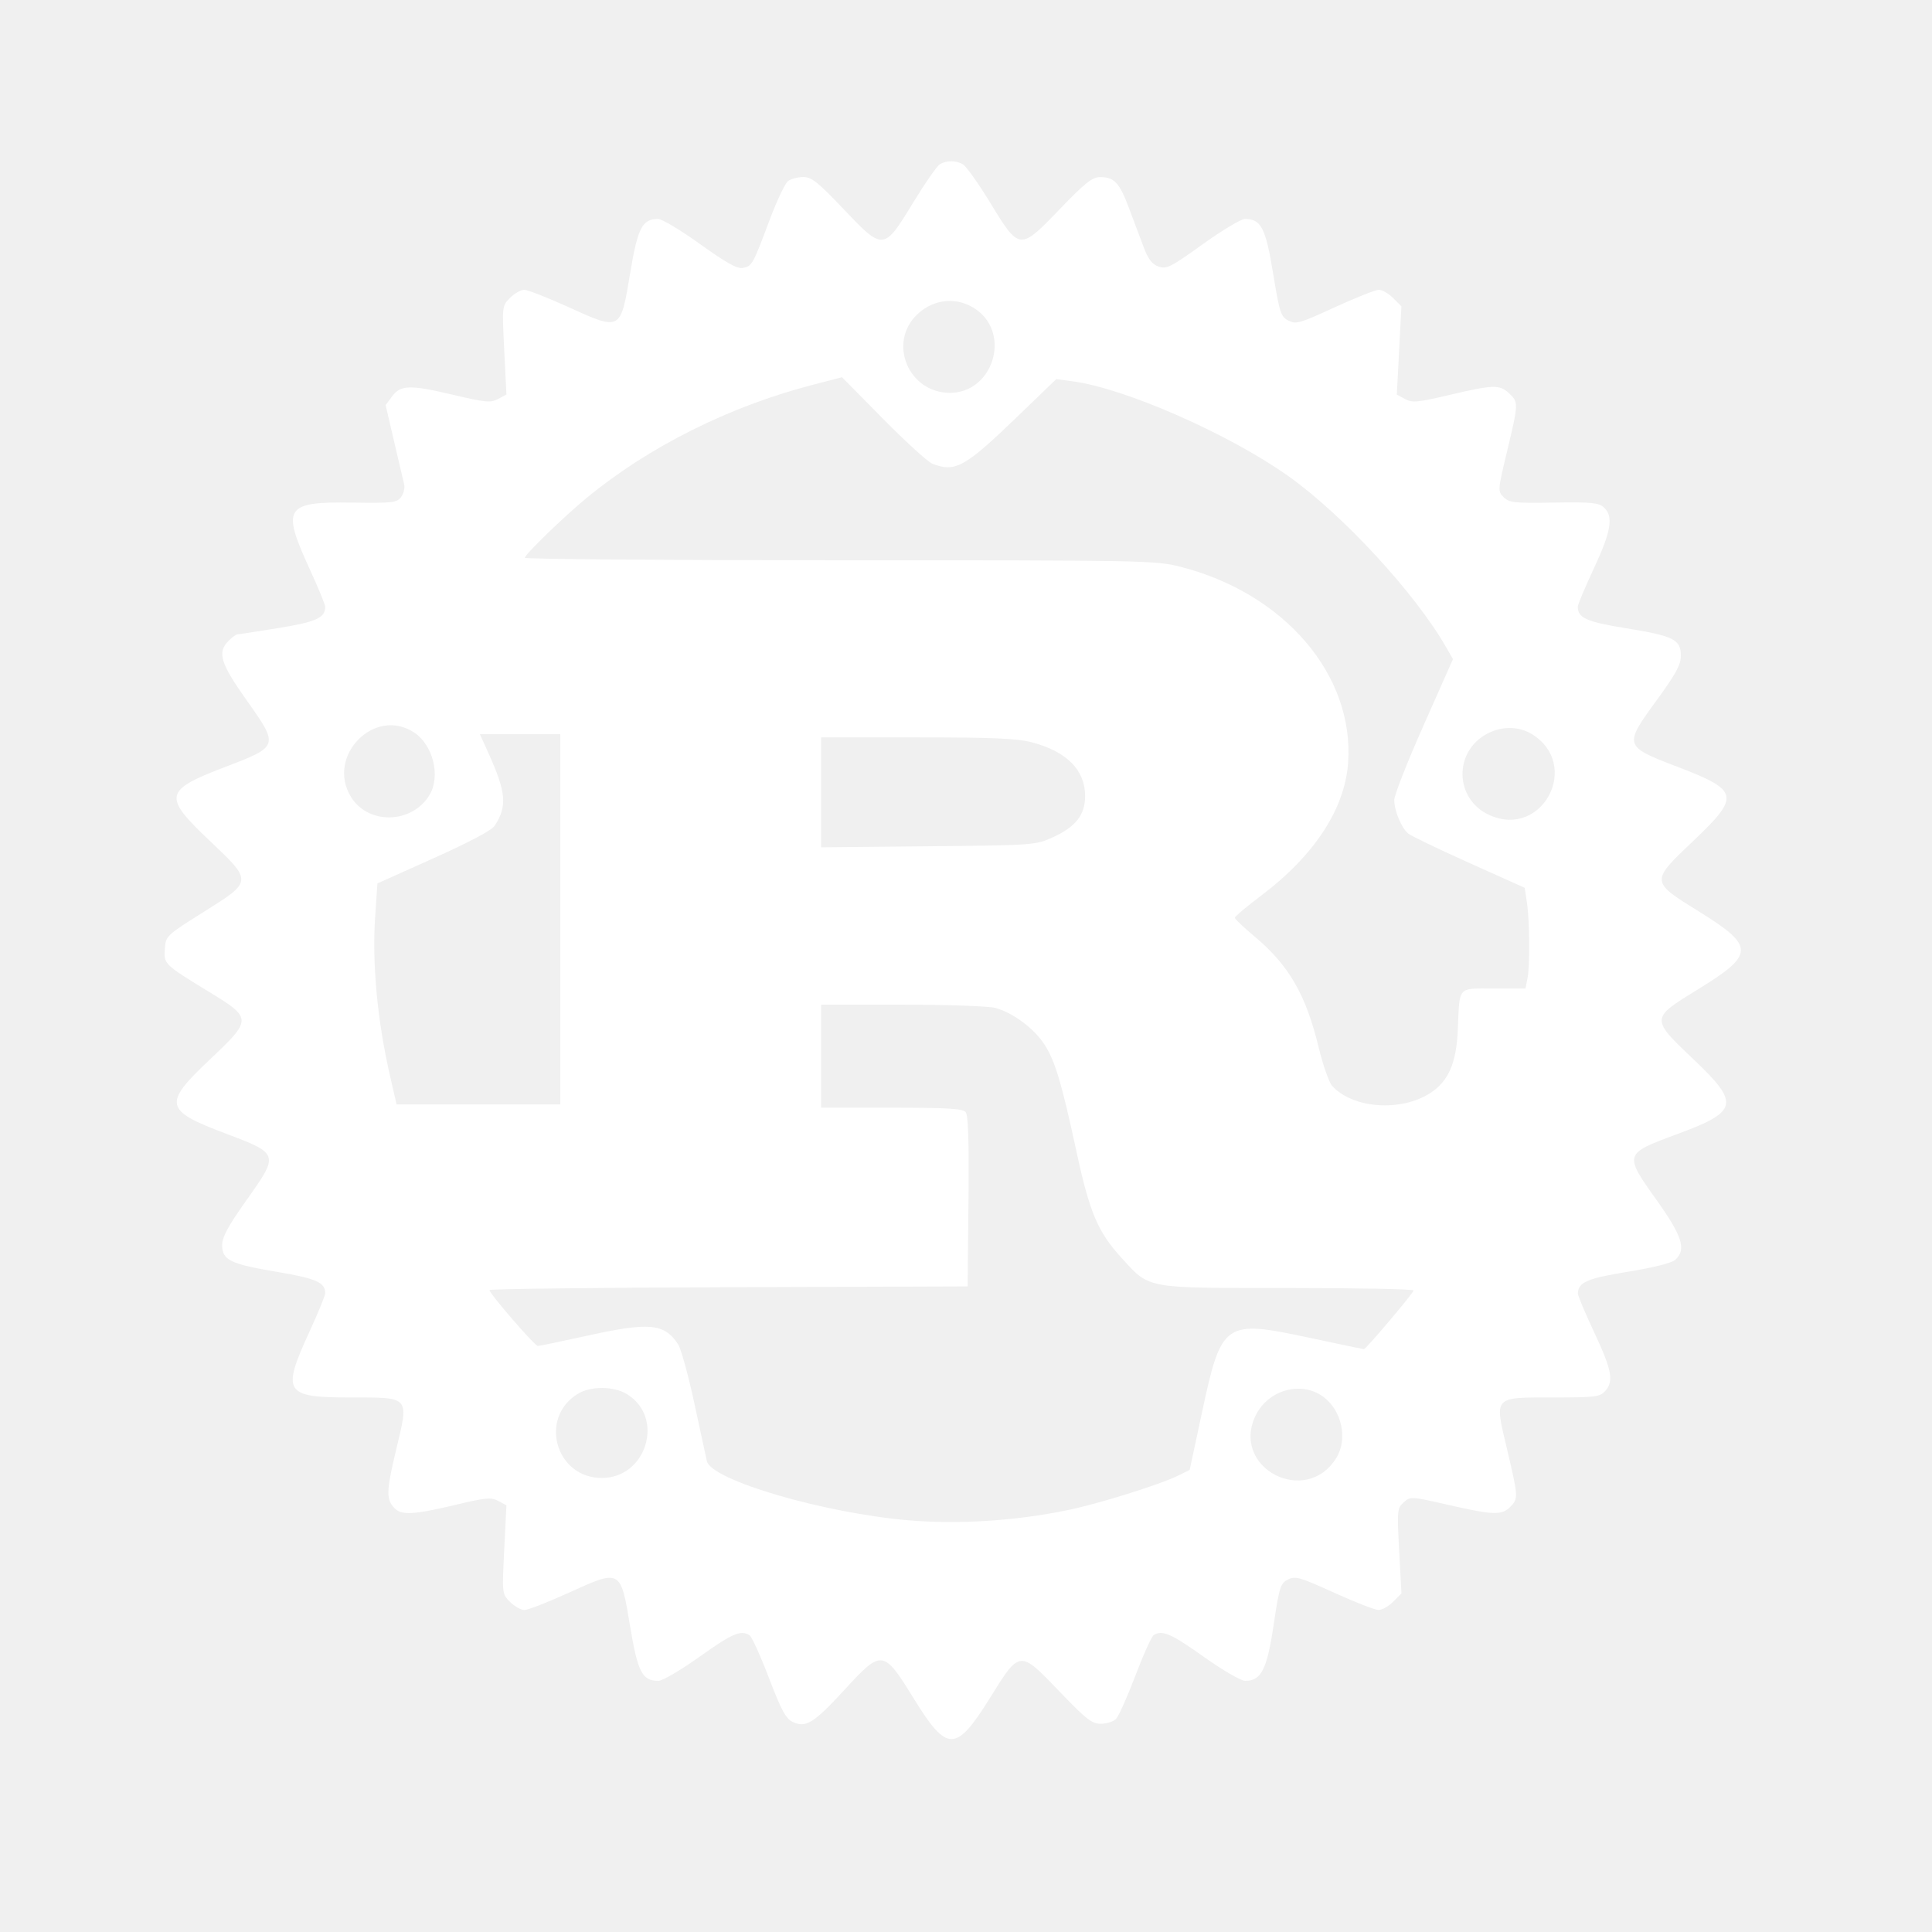
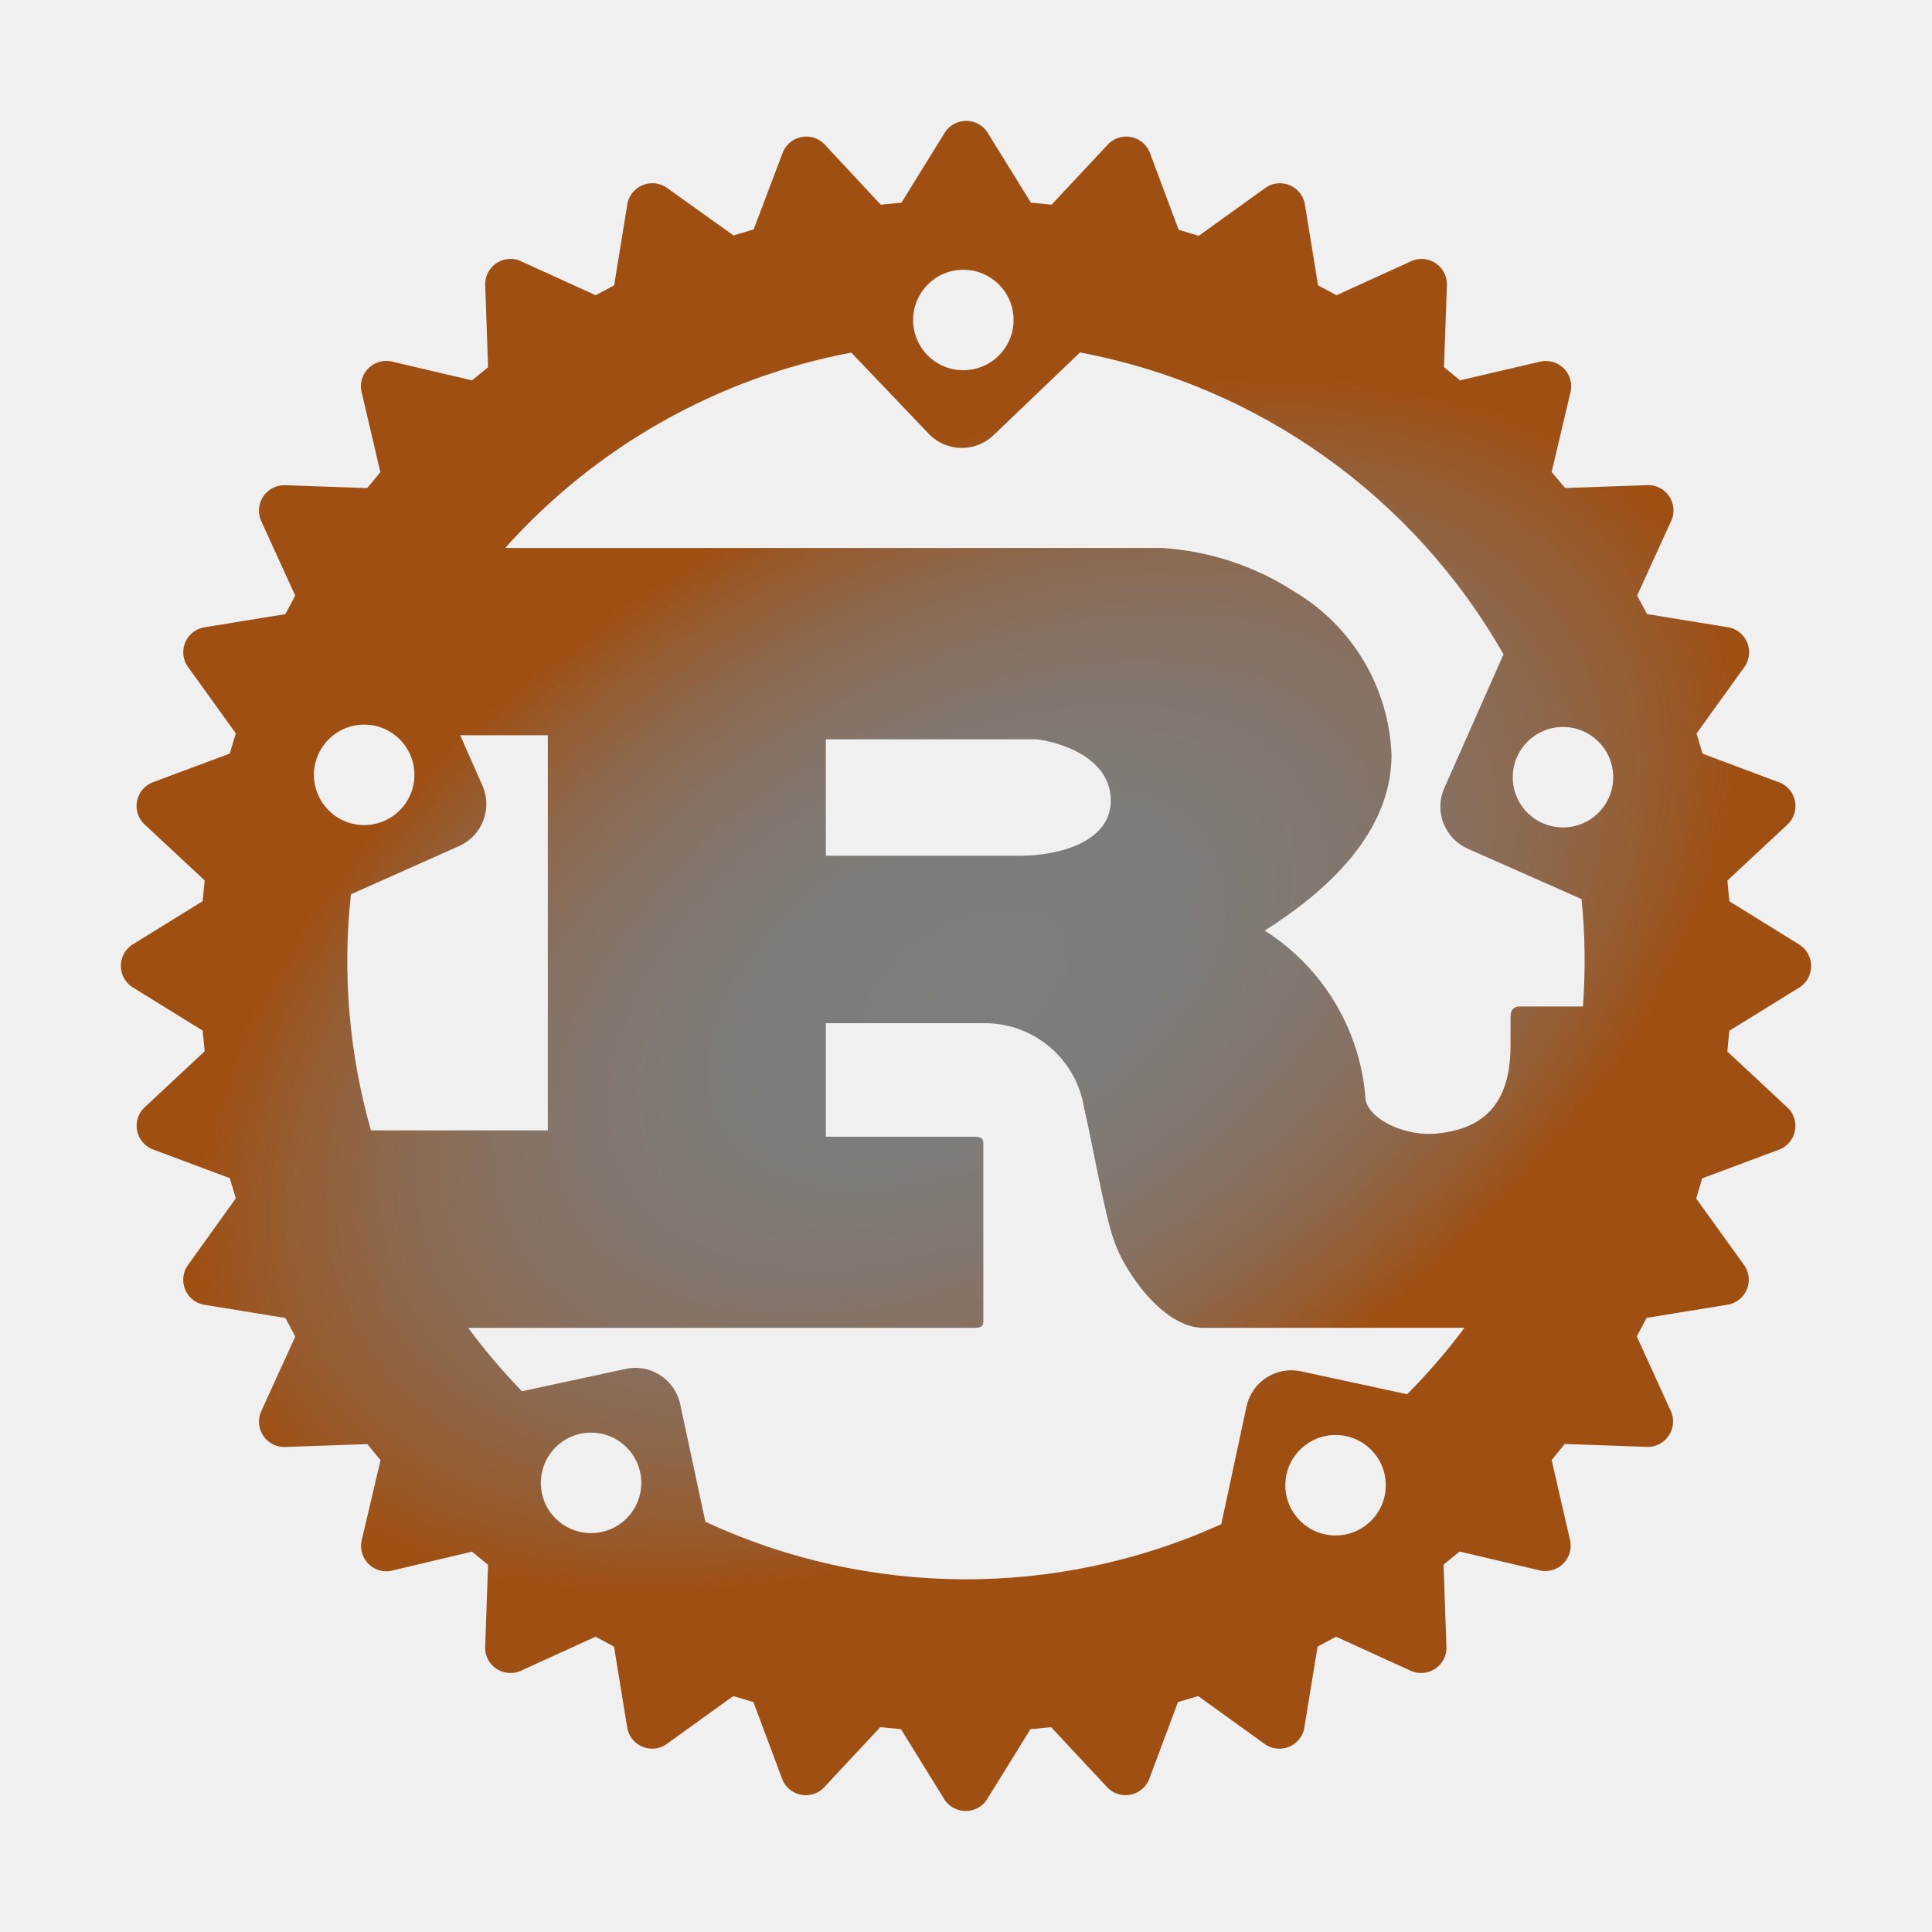
- <svg xmlns="http://www.w3.org/2000/svg" fill="#ffffff" viewBox="0 0 128 128">
-   <path d="M62.271 10.88c-.189.11-.982 1.248-1.763 2.529-1.96 3.217-1.982 3.219-4.615.448-1.713-1.802-2.127-2.132-2.679-2.128-.359.002-.812.124-1.008.271-.195.147-.748 1.317-1.228 2.6-1.099 2.939-1.152 3.034-1.761 3.151-.375.071-1.097-.331-2.828-1.574-1.278-.919-2.532-1.67-2.786-1.67-1.054 0-1.351.576-1.853 3.593-.638 3.836-.616 3.823-4.074 2.252-1.396-.633-2.72-1.152-2.943-1.152-.223 0-.646.24-.939.533-.532.533-.533.535-.388 3.468l.146 2.936-.555.297c-.492.263-.831.231-3.009-.284-2.843-.671-3.443-.653-4.019.122l-.421.566.565 2.421c.31 1.331.609 2.613.665 2.848.055.234-.04.609-.212.832-.284.367-.586.4-3.217.36-4.453-.07-4.706.312-2.866 4.328.585 1.275 1.064 2.433 1.064 2.572 0 .734-.585 1.001-3.098 1.411-1.406.229-2.628.417-2.716.417-.088 0-.352.192-.586.426-.765.765-.548 1.483 1.187 3.932 2.161 3.05 2.157 3.061-1.413 4.427-4.06 1.553-4.142 1.936-1.051 4.868 2.879 2.73 2.882 2.69-.377 4.739-2.469 1.551-2.507 1.588-2.57 2.429-.076 1.023-.058 1.041 2.89 2.842 2.915 1.78 2.915 1.834.054 4.541-3.077 2.91-2.982 3.335 1.081 4.868 3.55 1.339 3.555 1.355 1.39 4.405-1.227 1.729-1.618 2.449-1.618 2.983 0 .999.52 1.254 3.627 1.776 2.617.441 3.2.7 3.2 1.422 0 .148-.48 1.316-1.067 2.594-1.826 3.977-1.618 4.308 2.704 4.308 4.025 0 3.918-.123 3.051 3.507-.654 2.736-.664 3.26-.072 3.851.453.454 1.307.403 3.978-.236 2.04-.487 2.398-.521 2.871-.268l.54.289-.146 2.935c-.145 2.934-.144 2.936.388 3.469.293.293.722.533.952.533.23 0 1.554-.516 2.943-1.147 3.447-1.565 3.425-1.578 4.061 2.246.504 3.031.798 3.594 1.874 3.594.267 0 1.494-.72 2.728-1.6 2.167-1.546 2.729-1.788 3.306-1.421.149.094.727 1.364 1.284 2.822.819 2.144 1.119 2.702 1.575 2.92.868.416 1.405.082 3.445-2.14 2.463-2.683 2.564-2.67 4.575.589 2.221 3.598 2.796 3.59 5.073-.073 1.962-3.156 1.939-3.154 4.591-.384 1.761 1.838 2.136 2.131 2.73 2.131.379 0 .832-.142 1.005-.316.174-.174.75-1.459 1.28-2.855.53-1.397 1.079-2.613 1.221-2.703.561-.357 1.142-.106 3.306 1.43 1.274.905 2.473 1.6 2.758 1.6 1.058 0 1.44-.751 1.88-3.703.376-2.517.452-2.758.947-3.009.487-.247.779-.164 3.063.873 1.389.63 2.713 1.146 2.943 1.146.23 0 .666-.247.967-.549l.549-.548-.151-2.815c-.144-2.688-.131-2.832.298-3.22.441-.399.486-.397 2.952.166 2.986.682 3.543.7 4.104.139.548-.548.542-.668-.208-3.831-.841-3.548-.954-3.422 3.088-3.422 2.755 0 3.062-.039 3.413-.426.586-.648.447-1.39-.732-3.903-.595-1.266-1.078-2.418-1.074-2.56.02-.747.607-1.002 3.32-1.443 1.66-.269 2.902-.581 3.127-.784.754-.681.477-1.567-1.244-3.98-2.157-3.024-2.148-3.053 1.306-4.326 4.136-1.524 4.254-2.032 1.159-4.973-2.867-2.724-2.868-2.709.272-4.637 3.796-2.33 3.802-2.855.067-5.173-3.212-1.993-3.21-1.965-.331-4.699 3.088-2.934 3.004-3.318-1.057-4.871-3.584-1.371-3.595-1.405-1.417-4.394 1.297-1.78 1.618-2.371 1.618-2.981 0-1.066-.478-1.305-3.622-1.813-2.627-.424-3.205-.682-3.205-1.429 0-.142.48-1.285 1.067-2.542 1.149-2.461 1.31-3.446.66-4.035-.349-.316-.817-.361-3.321-.32-2.62.044-2.955.007-3.318-.358-.397-.399-.393-.455.227-3.042.76-3.17.763-3.247.138-3.834-.634-.596-1.03-.586-3.941.099-2.121.5-2.472.533-2.954.275l-.547-.293.151-2.926.152-2.925-.547-.547c-.301-.301-.728-.547-.95-.547-.221 0-1.538.523-2.926 1.161-2.318 1.067-2.567 1.138-3.068.876-.5-.262-.583-.52-1.01-3.127-.493-3.016-.798-3.603-1.869-3.603-.254 0-1.513.755-2.798 1.678-2.11 1.516-2.393 1.659-2.919 1.476-.435-.152-.688-.483-.997-1.306-.229-.606-.667-1.774-.975-2.595-.622-1.656-.969-2.027-1.901-2.027-.52 0-.991.374-2.679 2.127-2.653 2.756-2.663 2.755-4.614-.445-.78-1.279-1.595-2.421-1.812-2.537-.488-.262-1.062-.261-1.511.002m2.418 9.635c2.311 1.645 1.082 5.512-1.752 5.512-2.75 0-4.135-3.313-2.171-5.194 1.108-1.062 2.697-1.191 3.923-.318m-2.906 10.214c1.515.576 2.137.23 5.596-3.104l2.599-2.506 1.1.146c3.45.458 10.312 3.472 14.255 6.261 3.623 2.564 8.438 7.786 10.49 11.377l.439.769-1.944 4.38c-1.07 2.409-1.945 4.633-1.945 4.944 0 .717.47 1.851.923 2.226.191.159 2.006 1.033 4.033 1.942l3.684 1.654.145.937c.187 1.221.212 4.22.042 5.072l-.133.666h-2.103c-2.439 0-2.251-.218-2.383 2.774-.096 2.169-.62 3.368-1.812 4.144-1.942 1.267-5.149 1.037-6.509-.466-.209-.231-.615-1.392-.903-2.581-.841-3.473-1.971-5.423-4.241-7.32-.717-.599-1.303-1.158-1.303-1.243 0-.084.788-.748 1.752-1.473 3.51-2.646 5.528-5.726 5.75-8.777.423-5.819-4.213-11.243-11.109-13.001-1.635-.417-2.333-.43-22.56-.43-11.48 0-20.873-.075-20.873-.166 0-.215 2.551-2.691 4.054-3.933 4.127-3.412 9.488-6.097 15.04-7.531l1.92-.497 2.728 2.766c1.501 1.521 2.972 2.857 3.268 2.97M27.432 48.526c1.257.823 1.772 2.891 1.03 4.134-1.148 1.924-4.056 2.005-5.205.145-1.671-2.702 1.547-6.001 4.175-4.279m74.05.105c3.288 2.005.74 6.937-2.78 5.38-2.35-1.04-2.425-4.252-.127-5.424.959-.489 2.061-.472 2.907.044M37.12 60.907v12.266H26.276l-.43-1.866c-.846-3.675-1.202-7.477-.989-10.591l.149-2.188 3.728-1.672c2.339-1.048 3.843-1.847 4.037-2.144.848-1.293.767-2.217-.423-4.845l-.556-1.227h5.328v12.267m31.22-11.733c2.322.604 3.549 1.833 3.552 3.556.002 1.265-.625 2.059-2.18 2.761-1.101.498-1.276.51-8.219.578l-7.093.068v-7.284h6.355c4.964 0 6.625.07 7.585.321m-2.396 17.602c1.151.32 2.512 1.32 3.21 2.359.733 1.092 1.162 2.512 2.178 7.216.858 3.976 1.41 5.276 2.956 6.968 1.915 2.095 1.471 2.014 11.037 2.014 4.581 0 8.328.073 8.328.163 0 .161-3.155 3.891-3.291 3.891-.039 0-1.687-.345-3.662-.767-5.577-1.191-5.778-1.051-7.058 4.926l-.823 3.84-.743.366c-1.24.612-5.27 1.872-7.359 2.302-3.452.71-7.209.95-10.511.671-5.629-.477-13.083-2.661-13.374-3.92-.062-.267-.437-1.995-.832-3.841-.396-1.846-.877-3.597-1.069-3.891-.923-1.408-1.894-1.495-6.164-.55-1.617.358-3.028.65-3.136.65-.203 0-3.204-3.47-3.204-3.704 0-.073 7.128-.158 15.84-.188l15.84-.054.057-5.627c.04-3.973-.015-5.714-.187-5.92-.192-.232-1.214-.293-4.91-.293H54.4V66.56l5.387.001c2.962.001 5.733.098 6.157.215M41.536 92.365c2.519 1.535 1.311 5.557-1.668 5.554-3.055-.002-4.187-3.987-1.584-5.575.861-.525 2.374-.515 3.252.021m46.126.168c1.235.905 1.646 2.788.881 4.042-2.009 3.295-7.033.676-5.355-2.791.825-1.703 3.018-2.317 4.474-1.251" fill-rule="evenodd" />
+ <svg xmlns="http://www.w3.org/2000/svg" viewBox="0 0 32 32">
+   <defs>
+     <radialGradient id="a" cx="-492.035" cy="-883.37" r="13.998" gradientTransform="matrix(0.866, -0.5, -0.3, -0.52, 177.106, -689.033)" gradientUnits="userSpaceOnUse">
+       <stop offset="0" stop-color="#7d7d7d" />
+       <stop offset="0.267" stop-color="#7e7c7a" />
+       <stop offset="0.45" stop-color="#817871" />
+       <stop offset="0.608" stop-color="#867162" />
+       <stop offset="0.753" stop-color="#8d684c" />
+       <stop offset="0.886" stop-color="#965c30" />
+       <stop offset="1" stop-color="#a04f12" />
+     </radialGradient>
+   </defs>
+   <path d="M15.124,5.3a.832.832,0,1,1,.832.832h0a.831.831,0,0,1-.832-.832M5.2,12.834a.832.832,0,1,1,.832.832h0a.832.832,0,0,1-.832-.832m19.856.039a.832.832,0,1,1,.832.832.831.831,0,0,1-.832-.832h0M7.605,14.013a.76.76,0,0,0,.386-1l-.369-.835H9.074v6.545H6.144a10.247,10.247,0,0,1-.332-3.911Zm6.074.161V12.245h3.458c.179,0,1.261.206,1.261,1.016,0,.672-.83.913-1.513.913ZM8.958,24.561a.832.832,0,1,1,.832.832.831.831,0,0,1-.832-.832h0m12.331.039a.832.832,0,1,1,.832.832.832.832,0,0,1-.832-.832h0m.257-1.887a.758.758,0,0,0-.9.584l-.418,1.949a10.249,10.249,0,0,1-8.545-.041l-.417-1.949a.759.759,0,0,0-.9-.583h0l-1.721.37a10.233,10.233,0,0,1-.89-1.049h8.374c.095,0,.158-.017.158-.1V18.928c0-.086-.063-.1-.158-.1h-2.45V16.947h2.649a1.665,1.665,0,0,1,1.629,1.412c.105.413.336,1.757.494,2.187.157.483.8,1.447,1.482,1.447h4.323a10.243,10.243,0,0,1-.949,1.1Zm4.65-7.821a10.261,10.261,0,0,1,.022,1.779H25.167c-.105,0-.148.069-.148.172v.483c0,1.136-.641,1.384-1.2,1.447-.535.06-1.128-.224-1.2-.551a3.616,3.616,0,0,0-1.671-2.808c1.03-.654,2.1-1.619,2.1-2.911A3.292,3.292,0,0,0,21.44,9.8a4.559,4.559,0,0,0-2.2-.724H8.367A10.246,10.246,0,0,1,14.1,5.84l1.282,1.344a.758.758,0,0,0,1.072.026h0l1.434-1.372a10.248,10.248,0,0,1,7.015,5l-.982,2.217a.761.761,0,0,0,.386,1Zm2.448.036-.033-.343,1.011-.943a.42.42,0,0,0-.013-.595.428.428,0,0,0-.121-.081L28.2,12.483l-.1-.334.806-1.12a.422.422,0,0,0-.13-.581.43.43,0,0,0-.133-.055l-1.363-.222-.164-.306.573-1.257a.419.419,0,0,0-.236-.544.426.426,0,0,0-.146-.029l-1.383.048L25.7,7.819l.318-1.347a.421.421,0,0,0-.343-.487.435.435,0,0,0-.144,0L24.183,6.3l-.266-.219L23.966,4.7a.421.421,0,0,0-.431-.411.426.426,0,0,0-.141.028l-1.257.573-.306-.164-.222-1.363a.421.421,0,0,0-.5-.318.43.43,0,0,0-.133.055l-1.121.806-.333-.1-.483-1.293a.421.421,0,0,0-.555-.215.442.442,0,0,0-.12.08L17.418,3.39l-.343-.033L16.347,2.18a.421.421,0,0,0-.688,0l-.728,1.177-.343.033-.943-1.012a.421.421,0,0,0-.595.015.442.442,0,0,0-.08.12L12.483,3.8l-.333.1-1.12-.8a.422.422,0,0,0-.581.13.43.43,0,0,0-.055.133l-.222,1.363-.306.164L8.608,4.317a.421.421,0,0,0-.544.239.444.444,0,0,0-.028.144l.048,1.383L7.818,6.3,6.471,5.984a.421.421,0,0,0-.487.343.435.435,0,0,0,0,.144L6.3,7.819l-.218.265L4.7,8.036a.422.422,0,0,0-.383.573L4.89,9.866l-.164.306-1.363.222a.42.42,0,0,0-.318.5.43.43,0,0,0,.055.133l.806,1.12-.1.334-1.293.483a.421.421,0,0,0-.215.555.414.414,0,0,0,.081.121l1.011.943-.033.343-1.177.728a.421.421,0,0,0,0,.688l1.177.728.033.343-1.011.943a.421.421,0,0,0,.015.595.436.436,0,0,0,.119.08l1.293.483.1.334L3.1,20.972a.421.421,0,0,0,.131.581.43.43,0,0,0,.133.055l1.363.222.164.307-.573,1.257a.422.422,0,0,0,.24.545.438.438,0,0,0,.143.028l1.383-.048.219.266-.317,1.348a.42.42,0,0,0,.341.486.4.4,0,0,0,.146,0L7.818,25.7l.266.218L8.035,27.3a.419.419,0,0,0,.429.41.413.413,0,0,0,.143-.028l1.257-.573.306.164.222,1.362a.421.421,0,0,0,.5.319.407.407,0,0,0,.133-.055l1.12-.807.334.1.483,1.292a.422.422,0,0,0,.556.214.436.436,0,0,0,.119-.08l.943-1.011.343.034.728,1.177a.422.422,0,0,0,.588.1.413.413,0,0,0,.1-.1l.728-1.177.343-.034.943,1.011a.421.421,0,0,0,.595-.015.436.436,0,0,0,.08-.119l.483-1.292.334-.1,1.12.807a.421.421,0,0,0,.581-.131.43.43,0,0,0,.055-.133l.222-1.362.306-.164,1.257.573a.421.421,0,0,0,.544-.239.438.438,0,0,0,.028-.143l-.048-1.384.265-.218,1.347.317a.421.421,0,0,0,.487-.34.447.447,0,0,0,0-.146L25.7,24.183l.218-.266,1.383.048a.421.421,0,0,0,.41-.431.4.4,0,0,0-.028-.142l-.573-1.257.164-.307,1.363-.222a.421.421,0,0,0,.319-.5.434.434,0,0,0-.056-.135l-.806-1.12.1-.334,1.293-.483a.42.42,0,0,0,.215-.554.414.414,0,0,0-.081-.121l-1.011-.943.033-.343,1.177-.728a.421.421,0,0,0,0-.688Z" style="fill: url(#a)" />
</svg>
